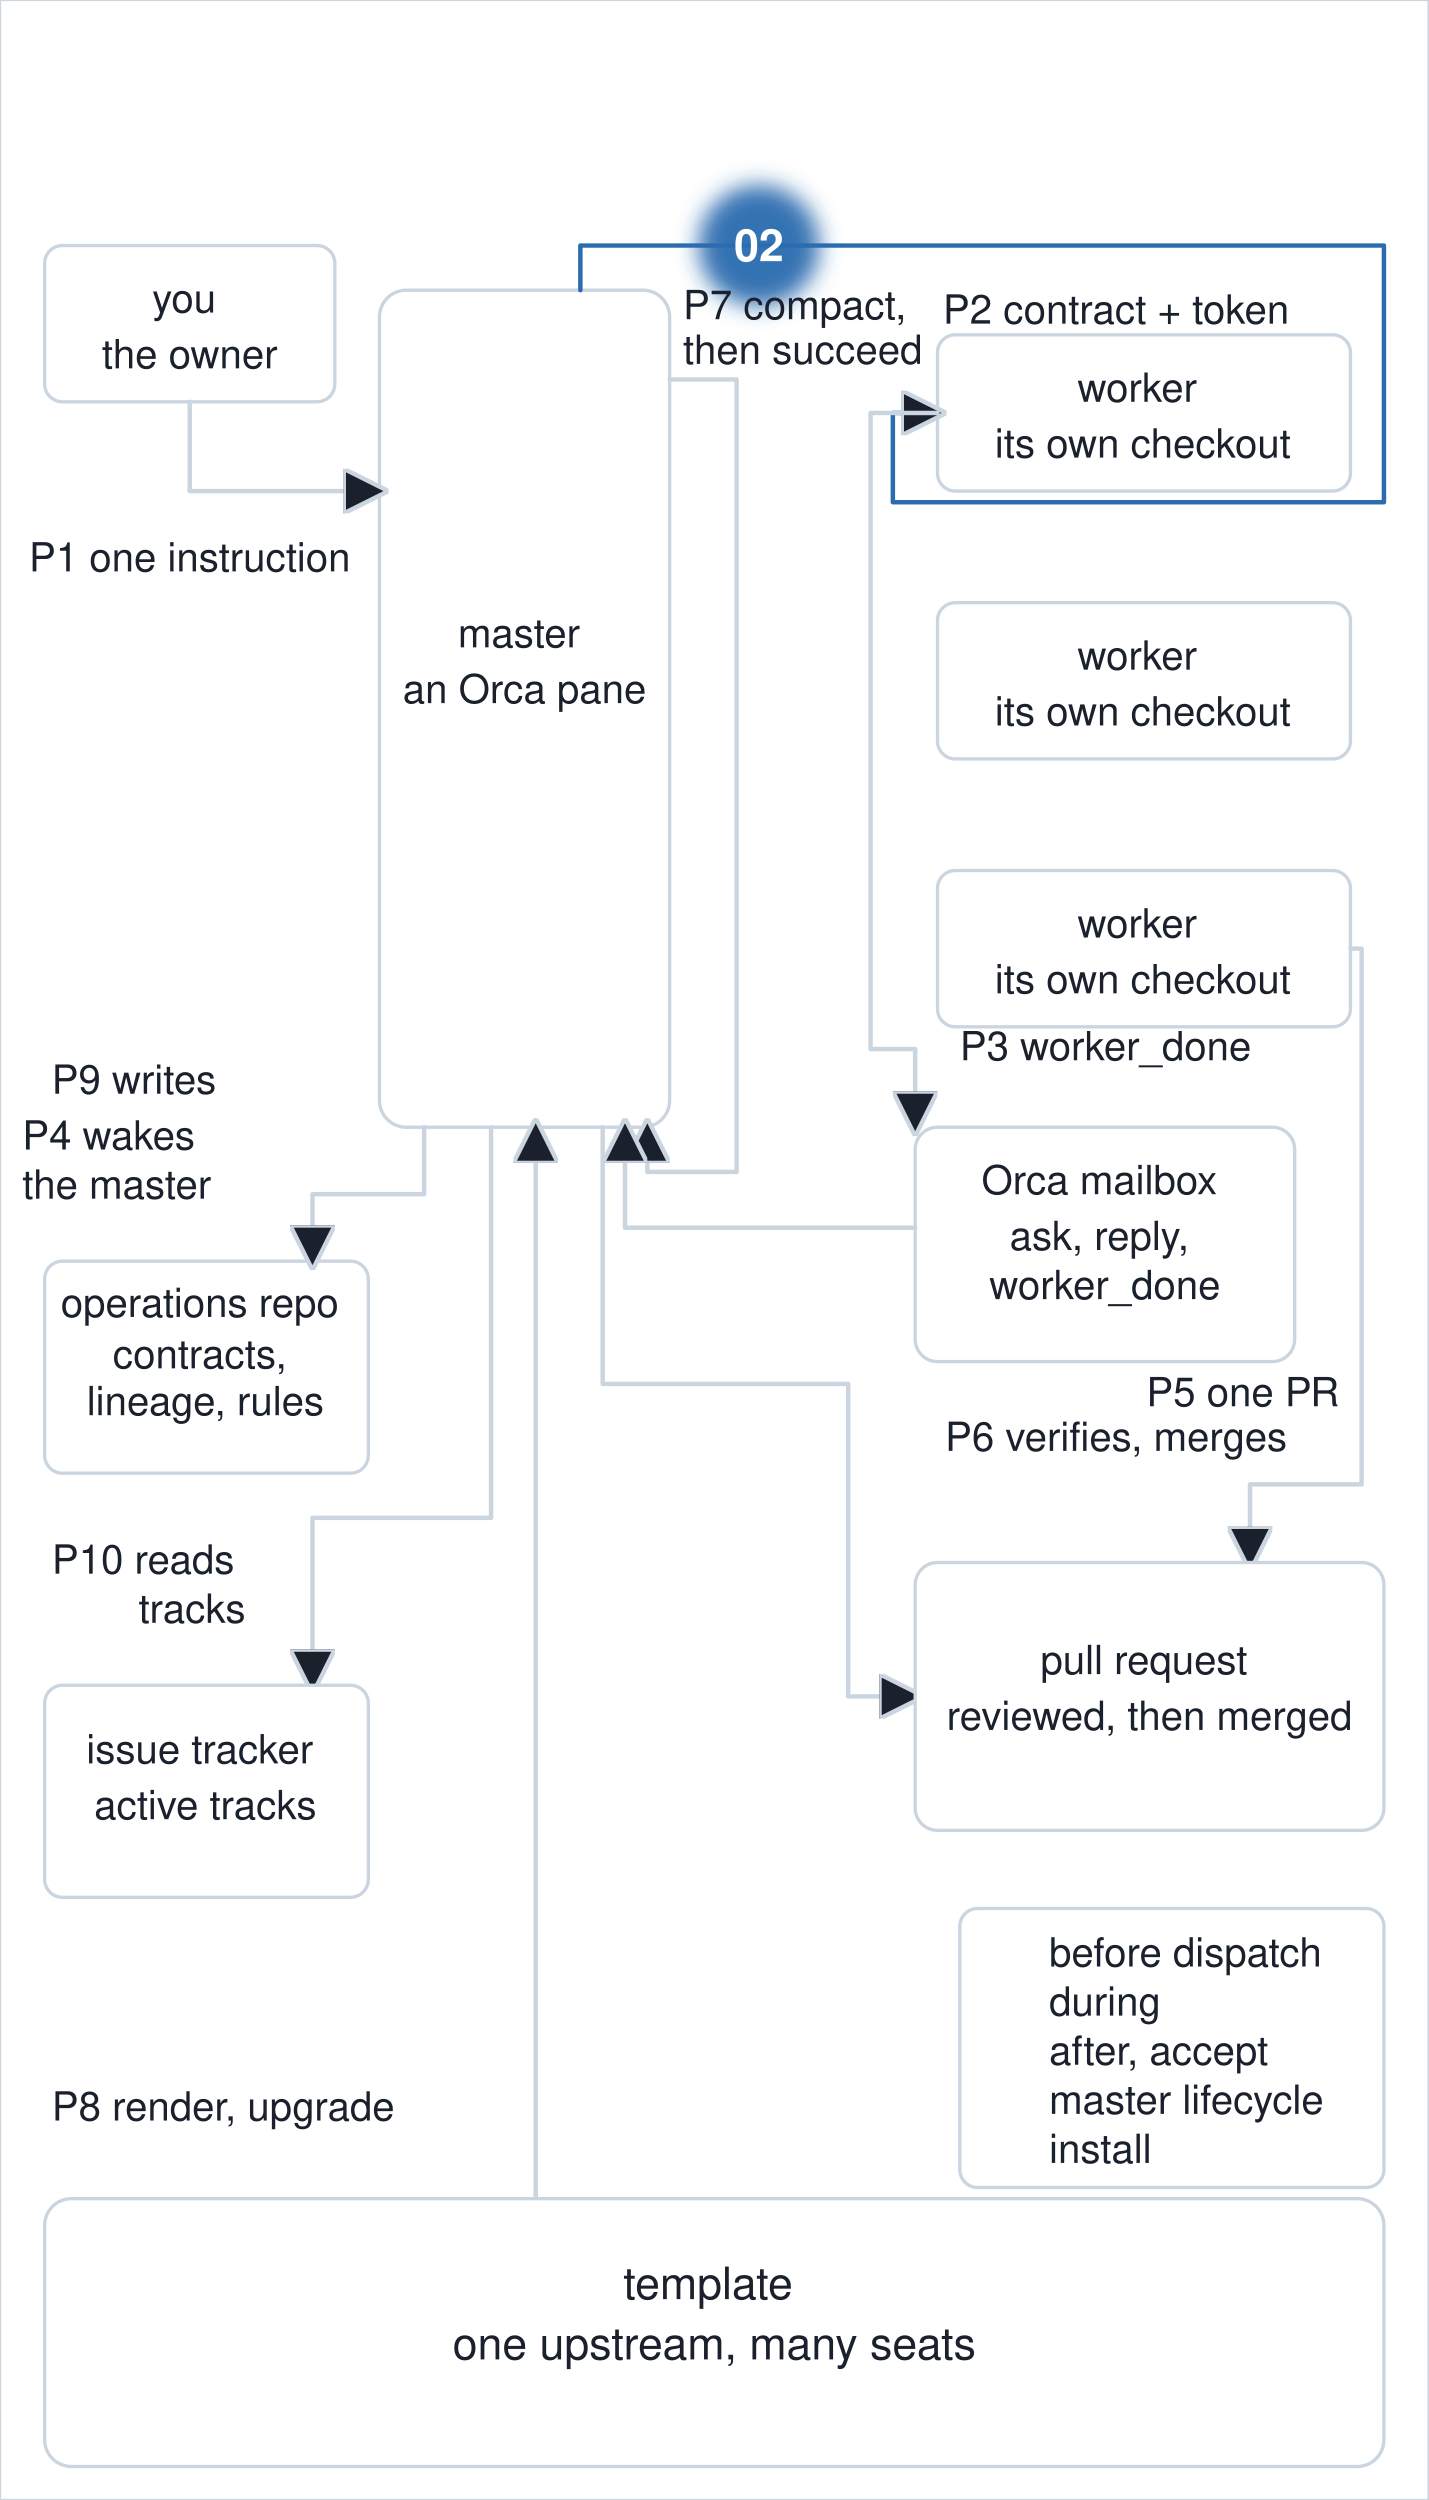
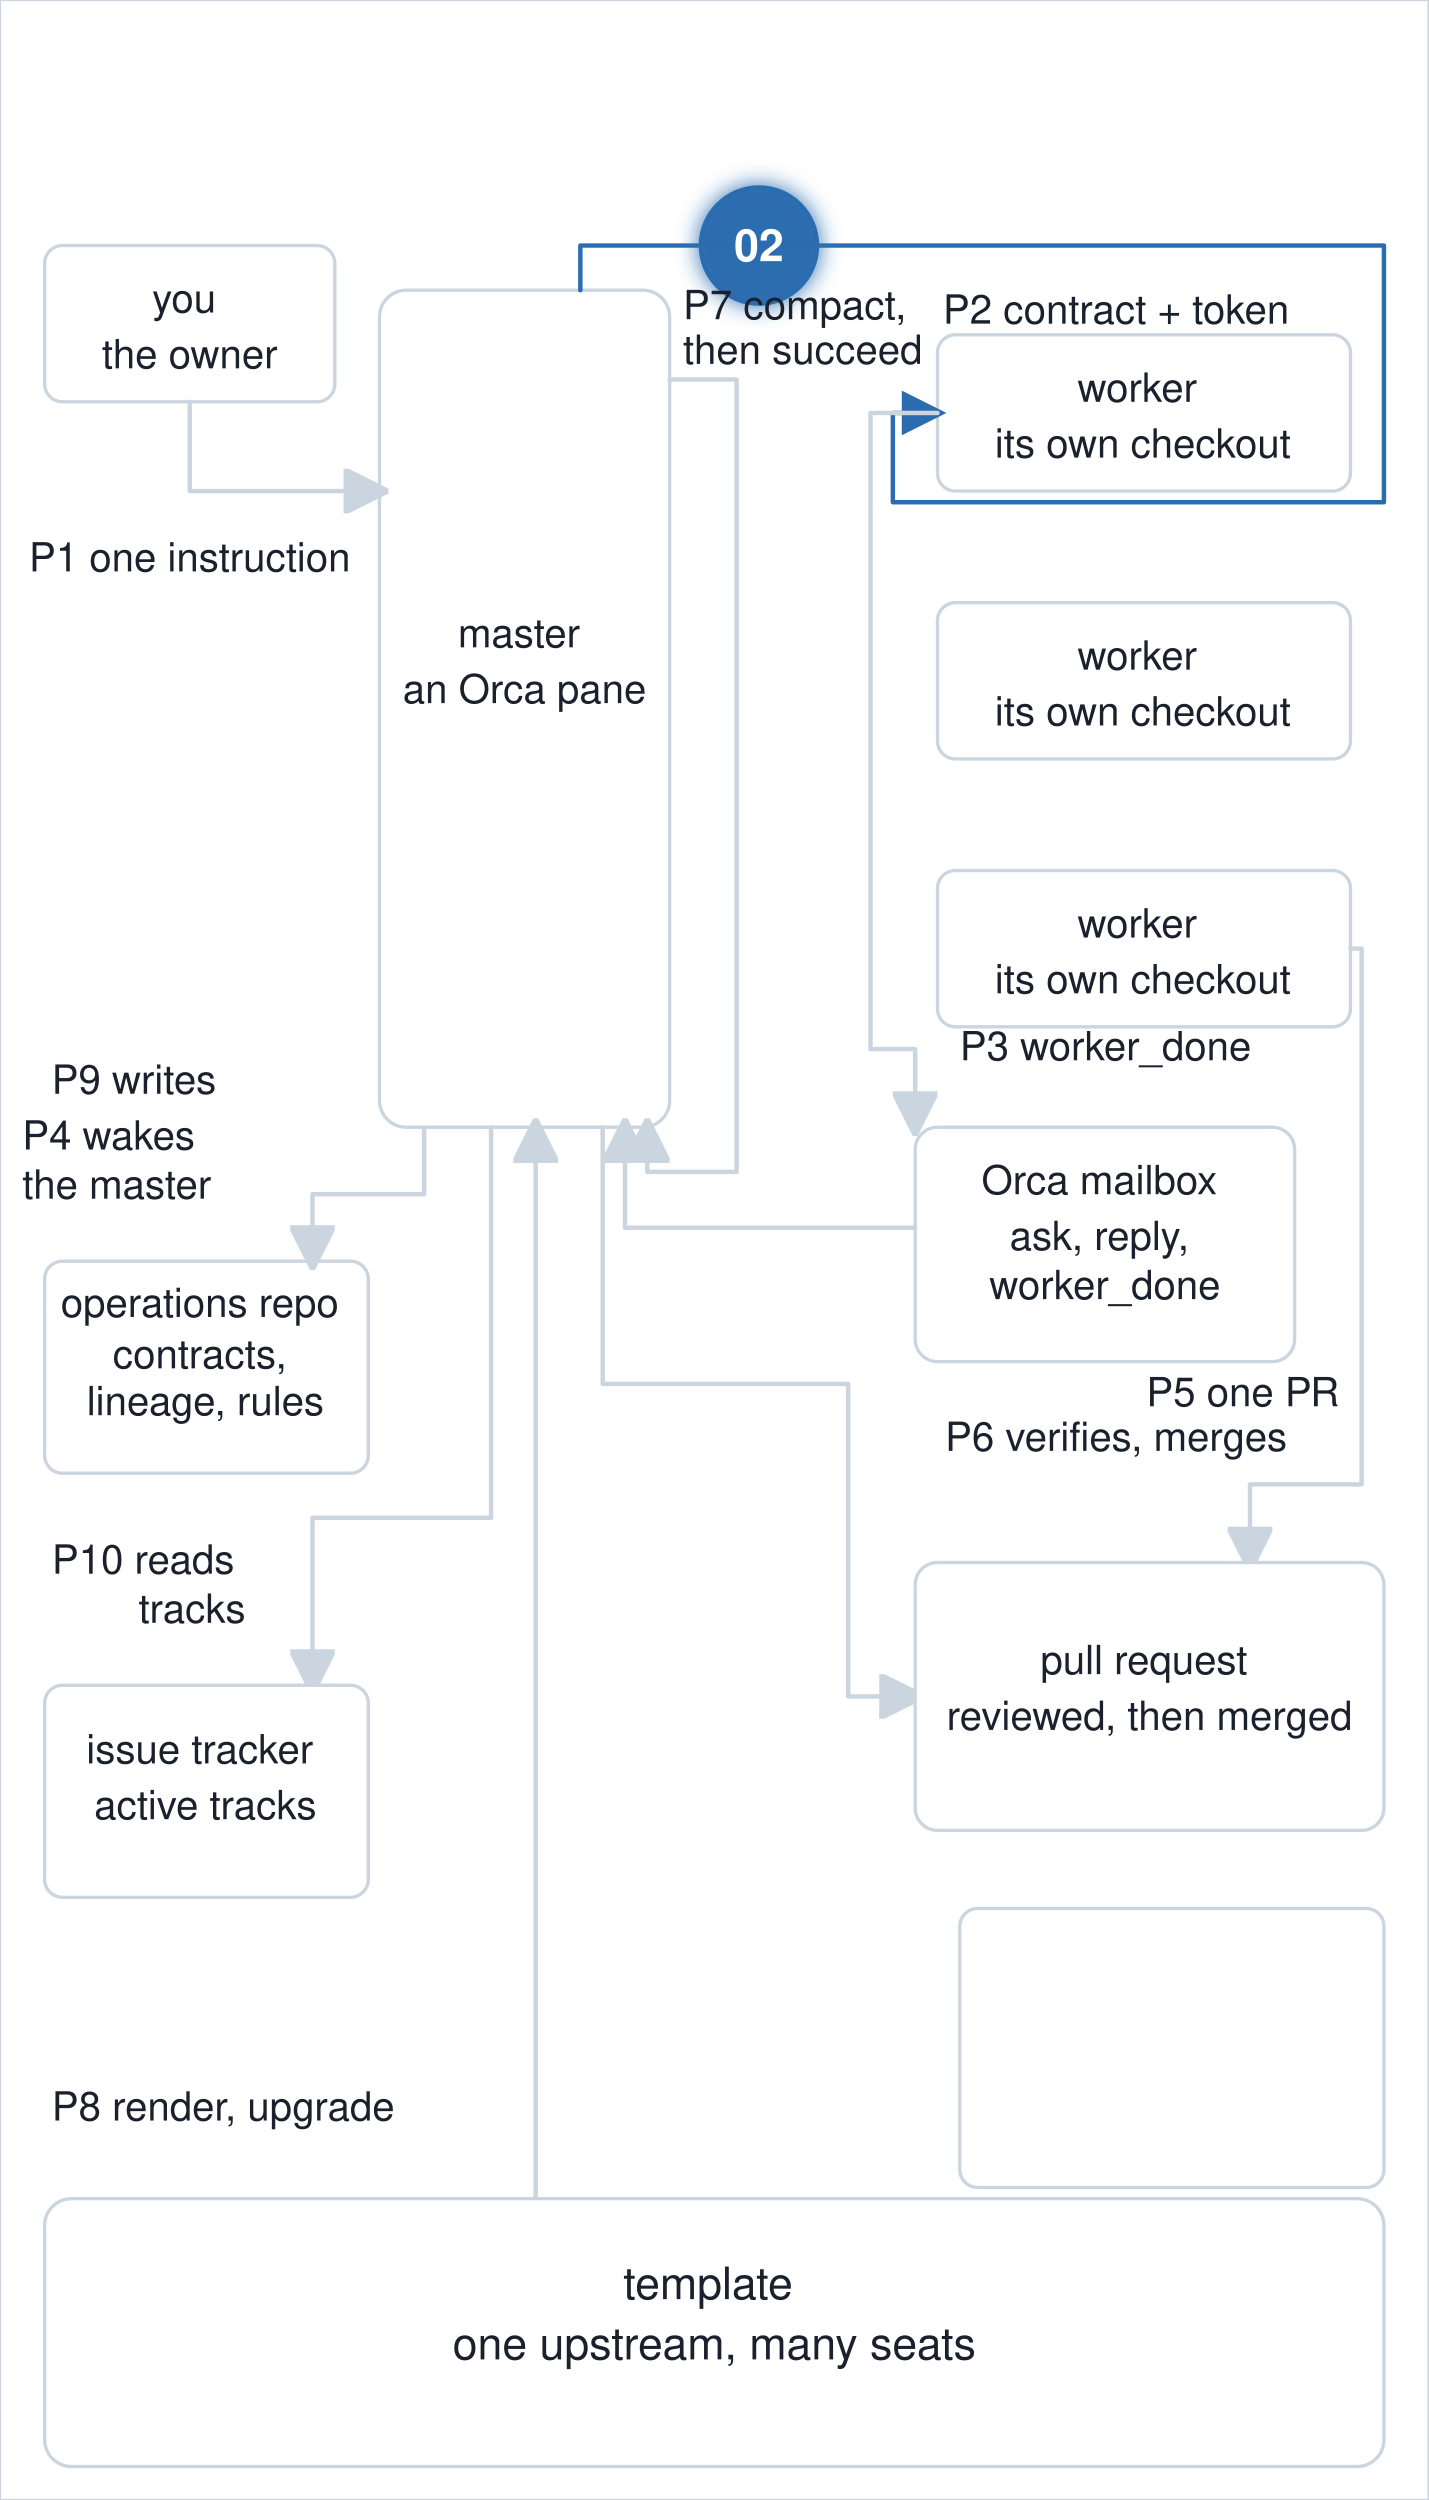
<svg xmlns="http://www.w3.org/2000/svg" width="640" height="1120" viewBox="0 0 640 1120" font-family="Helvetica, Arial, sans-serif">
  <defs>
    <marker id="system-arrow" markerWidth="10" markerHeight="10" refX="8" refY="5" orient="auto">
-       <path d="M0,0 L10,5 L0,10 z" fill="#1a202c" stroke="#cbd5e0" />
+       <path d="M0,0 L10,5 L0,10 z" fill="#cbd5e0" stroke="#cbd5e0" />
    </marker>
-     <filter id="glow-unit-02" x="-50%" y="-50%" width="200%" height="200%">
+     <marker id="highlight-arrow-02" markerWidth="10" markerHeight="10" refX="8" refY="5" orient="auto">
+       <path d="M0,0 L10,5 L0,10 z" fill="#2b6cb0" />
+     </marker>
+     <filter id="glow-02" x="-50%" y="-50%" width="200%" height="200%">
      <feGaussianBlur in="SourceGraphic" stdDeviation="5" result="coloredBlur" />
+       <feMerge>
+         <feMergeNode in="coloredBlur" />
+         <feMergeNode in="SourceGraphic" />
+       </feMerge>
    </filter>
  </defs>
  <rect width="640" height="1120" fill="#ffffff" stroke="#cbd5e0" />
  <rect x="20" y="110" width="130" height="70" rx="8" fill="#ffffff" stroke="#cbd5e0" stroke-width="1.5" />
  <text x="85" y="140" text-anchor="middle" font-size="18" fill="#1a202c">
    <tspan x="85" dy="0">you</tspan>
    <tspan x="85" dy="25">the owner</tspan>
  </text>
  <rect x="170" y="130" width="130" height="375" rx="12" fill="#ffffff" stroke="#cbd5e0" stroke-width="1.5" />
  <text x="235" y="290" text-anchor="middle" font-size="18" fill="#1a202c">
    <tspan x="235" dy="0">master</tspan>
    <tspan x="235" dy="25">an Orca pane</tspan>
  </text>
  <rect x="420" y="150" width="185" height="70" rx="8" fill="#ffffff" stroke="#cbd5e0" stroke-width="1.5" />
  <text x="512" y="180" text-anchor="middle" font-size="18" fill="#1a202c">
    <tspan x="512" dy="0">worker</tspan>
    <tspan x="512" dy="25">its own checkout</tspan>
  </text>
  <rect x="420" y="270" width="185" height="70" rx="8" fill="#ffffff" stroke="#cbd5e0" stroke-width="1.5" />
  <text x="512" y="300" text-anchor="middle" font-size="18" fill="#1a202c">
    <tspan x="512" dy="0">worker</tspan>
    <tspan x="512" dy="25">its own checkout</tspan>
  </text>
  <rect x="420" y="390" width="185" height="70" rx="8" fill="#ffffff" stroke="#cbd5e0" stroke-width="1.5" />
  <text x="512" y="420" text-anchor="middle" font-size="18" fill="#1a202c">
    <tspan x="512" dy="0">worker</tspan>
    <tspan x="512" dy="25">its own checkout</tspan>
  </text>
  <path id="P1" d="M85 180 V220 H170" fill="none" stroke="#cbd5e0" stroke-width="2" stroke-linejoin="round" stroke-linecap="round" marker-end="url(#system-arrow)" />
  <text x="85" y="256" text-anchor="middle" font-size="18" fill="#1a202c">P1 one instruction</text>
-   <path id="P2" d="M260 130 V110 H620 V225 H400 V185 H420" fill="none" stroke="#2b6cb0" stroke-width="2" stroke-linejoin="round" stroke-linecap="round" marker-end="url(#system-arrow)" />
+   <path id="P2" d="M260 130 V110 H620 V225 H400 V185 H420" fill="none" stroke="#2b6cb0" stroke-width="2" stroke-linejoin="round" stroke-linecap="round" marker-end="url(#highlight-arrow-02)" />
  <text x="500" y="145" text-anchor="middle" font-size="18" fill="#1a202c">P2 contract + token</text>
-   <circle id="check-02" cx="340" cy="110" r="26" fill="#2b6cb0" stroke="#2b6cb0" stroke-width="2" fill-opacity="0.95" filter="url(#glow-unit-02)" />
+   <circle id="check-02" cx="340" cy="110" r="26" fill="#2b6cb0" stroke="#2b6cb0" stroke-width="2" fill-opacity="0.95" filter="url(#glow-02)" />
  <text x="340" y="117" text-anchor="middle" font-size="20" font-weight="bold" fill="#ffffff">02</text>
  <path id="P7" d="M300 170 H330 V525 H290 V505" fill="none" stroke="#cbd5e0" stroke-width="2" stroke-linejoin="round" stroke-linecap="round" marker-end="url(#system-arrow)" />
  <text x="306" y="143" text-anchor="start" font-size="18" fill="#1a202c">
    <tspan x="306" dy="0">P7 compact,</tspan>
    <tspan x="306" dy="20">then succeed</tspan>
  </text>
  <path id="P3" d="M420 185 H390 V470 H410 V505" fill="none" stroke="#cbd5e0" stroke-width="2" stroke-linejoin="round" stroke-linecap="round" marker-end="url(#system-arrow)" />
  <text x="430" y="475" text-anchor="start" font-size="18" fill="#1a202c">P3 worker_done</text>
  <rect x="410" y="505" width="170" height="105" rx="10" fill="#ffffff" stroke="#cbd5e0" stroke-width="1.5" />
  <text x="495" y="535" text-anchor="middle" font-size="18" fill="#1a202c">
    <tspan x="495" dy="0">Orca mailbox</tspan>
    <tspan x="495" dy="25">ask, reply,</tspan>
    <tspan x="495" dy="22">worker_done</tspan>
  </text>
  <path id="P4" d="M410 550 H280 V505" fill="none" stroke="#cbd5e0" stroke-width="2" stroke-linejoin="round" stroke-linecap="round" marker-end="url(#system-arrow)" />
  <text x="10" y="515" text-anchor="start" font-size="18" fill="#1a202c">
    <tspan x="10" dy="0">P4 wakes</tspan>
    <tspan x="10" dy="22">the master</tspan>
  </text>
  <path id="P5" d="M605 425 H610 V665 H560 V700" fill="none" stroke="#cbd5e0" stroke-width="2" stroke-linejoin="round" stroke-linecap="round" marker-end="url(#system-arrow)" />
  <text x="600" y="630" text-anchor="end" font-size="18" fill="#1a202c">P5 one PR</text>
  <path id="P6" d="M270 505 V620 H380 V760 H410" fill="none" stroke="#cbd5e0" stroke-width="2" stroke-linejoin="round" stroke-linecap="round" marker-end="url(#system-arrow)" />
  <text x="500" y="650" text-anchor="middle" font-size="18" fill="#1a202c">P6 verifies, merges</text>
  <rect x="20" y="565" width="145" height="95" rx="8" fill="#ffffff" stroke="#cbd5e0" stroke-width="1.5" />
  <text x="92" y="590" text-anchor="middle" font-size="18" fill="#1a202c">
    <tspan x="92" dy="0">operations repo</tspan>
    <tspan x="92" dy="23">contracts,</tspan>
    <tspan x="92" dy="21">lineage, rules</tspan>
  </text>
  <path id="P9" d="M190 505 V535 H140 V565" fill="none" stroke="#cbd5e0" stroke-width="2" stroke-linejoin="round" stroke-linecap="round" marker-end="url(#system-arrow)" />
  <text x="60" y="490" text-anchor="middle" font-size="18" fill="#1a202c">P9 writes</text>
  <path id="P10" d="M220 505 V680 H140 V755" fill="none" stroke="#cbd5e0" stroke-width="2" stroke-linejoin="round" stroke-linecap="round" marker-end="url(#system-arrow)" />
  <text x="110" y="705" text-anchor="end" font-size="18" fill="#1a202c">
    <tspan x="110" dy="0">P10 reads</tspan>
    <tspan x="110" dy="22">tracks</tspan>
  </text>
  <rect x="20" y="755" width="145" height="95" rx="8" fill="#ffffff" stroke="#cbd5e0" stroke-width="1.5" />
  <text x="92" y="790" text-anchor="middle" font-size="18" fill="#1a202c">
    <tspan x="92" dy="0">issue tracker</tspan>
    <tspan x="92" dy="25">active tracks</tspan>
  </text>
  <rect x="410" y="700" width="210" height="120" rx="10" fill="#ffffff" stroke="#cbd5e0" stroke-width="1.5" />
  <text x="515" y="750" text-anchor="middle" font-size="18" fill="#1a202c">
    <tspan x="515" dy="0">pull request</tspan>
    <tspan x="515" dy="25">reviewed, then merged</tspan>
  </text>
  <path id="P8" d="M240 985 V505" fill="none" stroke="#cbd5e0" stroke-width="2" stroke-linejoin="round" stroke-linecap="round" marker-end="url(#system-arrow)" />
  <text x="100" y="950" text-anchor="middle" font-size="18" fill="#1a202c">P8 render, upgrade</text>
  <rect x="430" y="855" width="190" height="125" rx="8" fill="#ffffff" stroke="#cbd5e0" stroke-width="1.5" />
-   <text x="470" y="881" font-size="18" fill="#1a202c">before dispatch</text>
-   <text x="470" y="903" font-size="18" fill="#1a202c">during</text>
-   <text x="470" y="925" font-size="18" fill="#1a202c">after, accept</text>
-   <text x="470" y="947" font-size="18" fill="#1a202c">master lifecycle</text>
-   <text x="470" y="969" font-size="18" fill="#1a202c">install</text>
  <rect x="20" y="985" width="600" height="120" rx="12" fill="#ffffff" stroke="#cbd5e0" stroke-width="1.5" />
  <text x="320" y="1030" text-anchor="middle" font-size="20" fill="#1a202c">
    <tspan x="320" dy="0">template</tspan>
    <tspan x="320" dy="27">one upstream, many seats</tspan>
  </text>
</svg>
